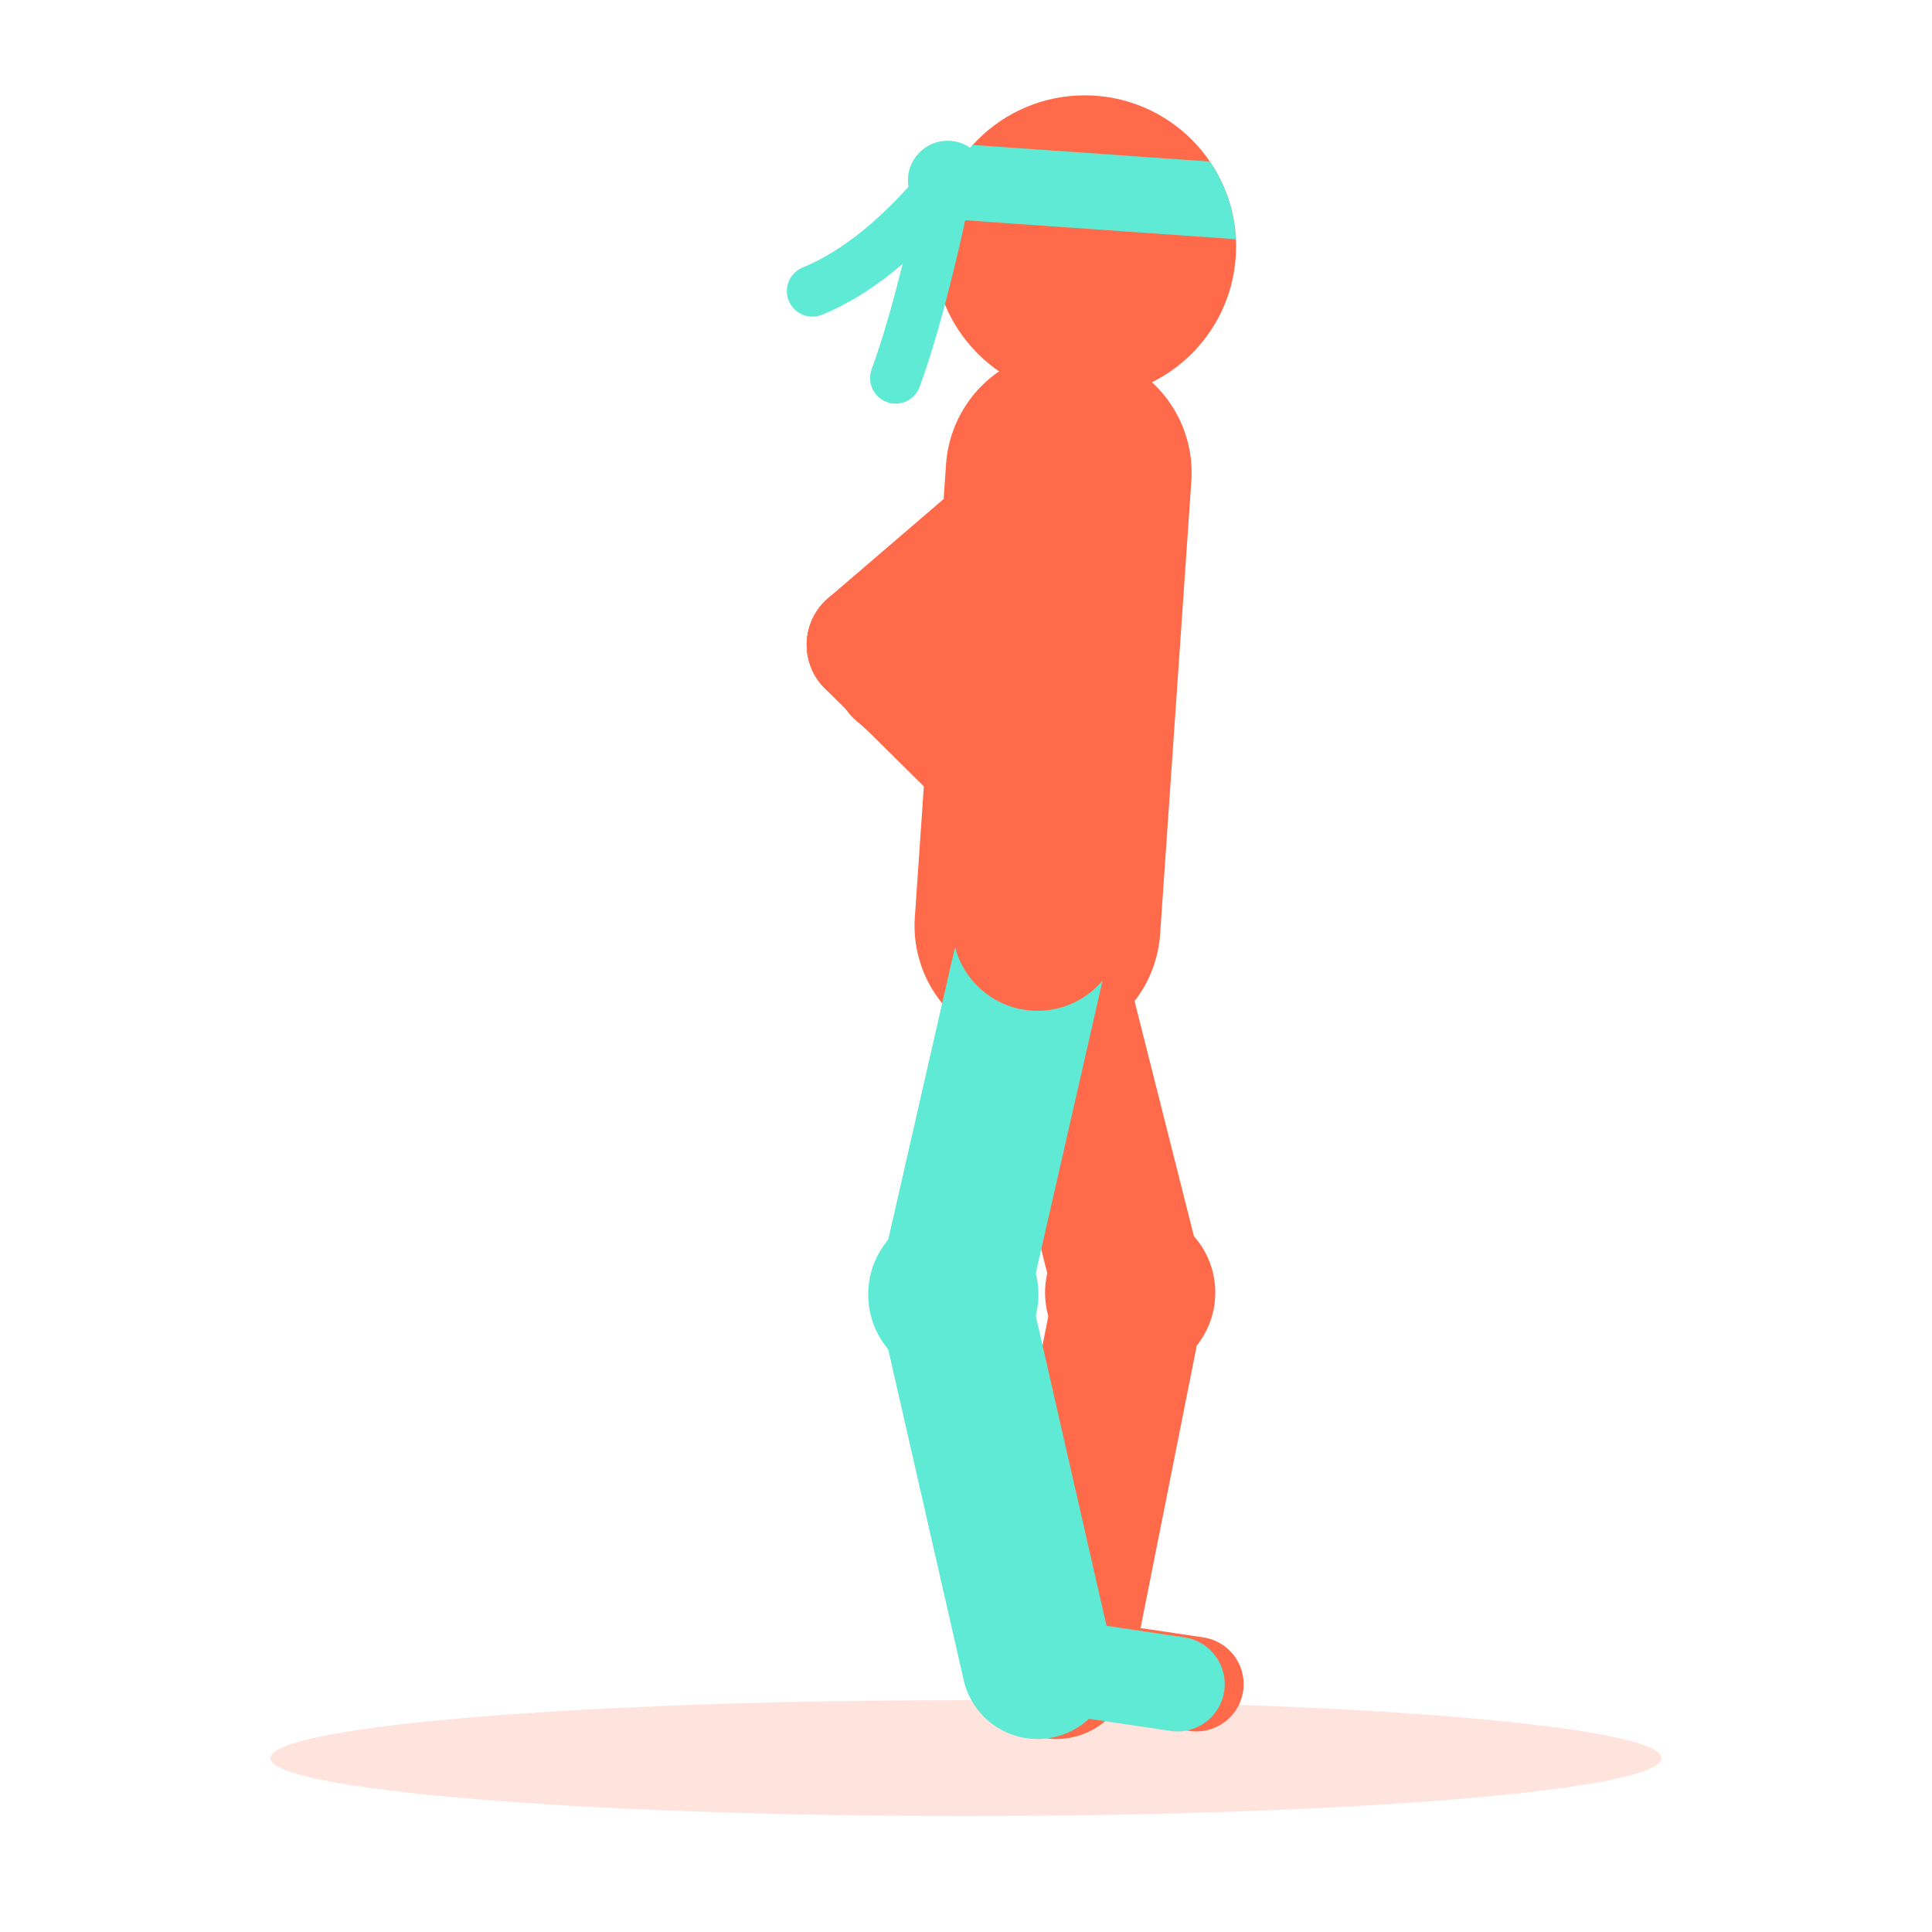
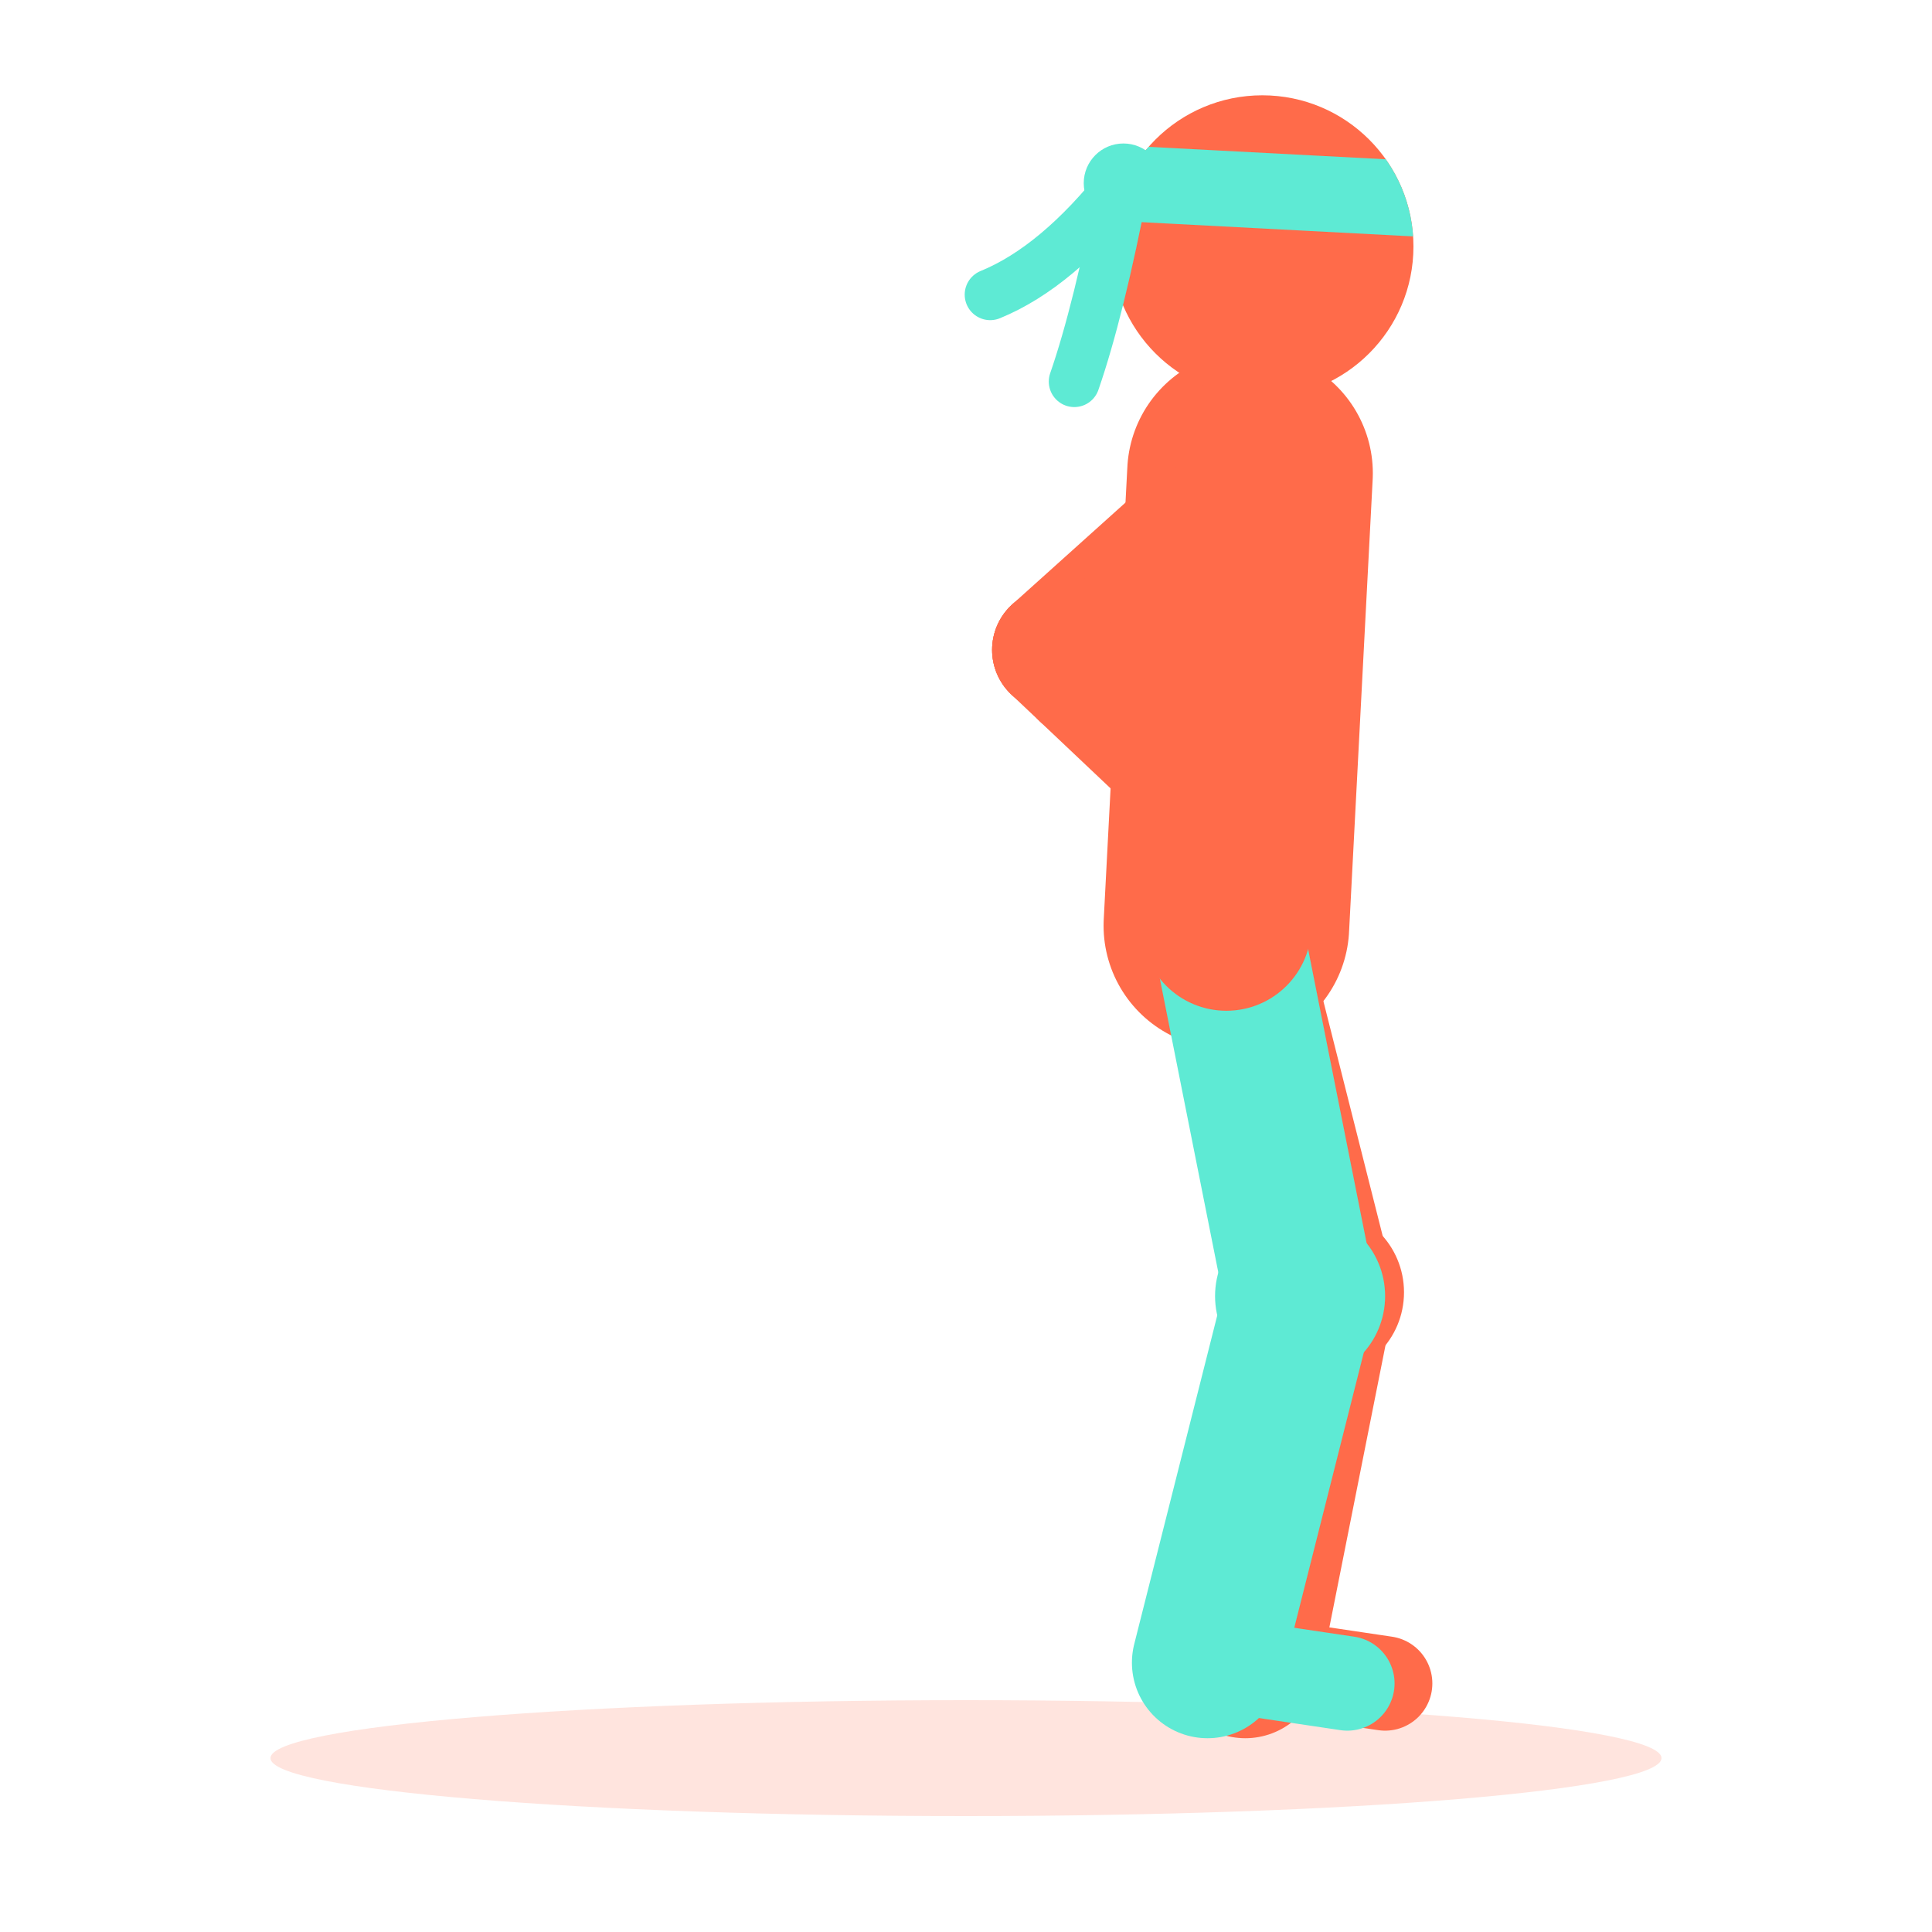
<svg xmlns="http://www.w3.org/2000/svg" viewBox="0 0 200 200" width="200" height="200">
  <ellipse cx="100" cy="182" rx="72" ry="6" fill="#FF6B4A" opacity="0.18" />
-   <g transform="translate(9.5 3.8) scale(0.979)">
-     <line x1="100.0" y1="94.0" x2="109.8" y2="132.8" stroke="#FF6B4A" stroke-width="16" stroke-linecap="round" />
-     <line x1="109.8" y1="132.8" x2="102.0" y2="172.0" stroke="#FF6B4A" stroke-width="16" stroke-linecap="round" />
-     <line x1="102.0" y1="172.0" x2="116.8" y2="174.2" stroke="#FF6B4A" stroke-width="10" stroke-linecap="round" />
-     <circle cx="109.8" cy="132.8" r="9" fill="#FF6B4A" />
-     <line x1="103.3" y1="46.1" x2="82.1" y2="64.3" stroke="#FF6B4A" stroke-width="13" stroke-linecap="round" />
-     <line x1="82.1" y1="64.3" x2="102.0" y2="84.0" stroke="#FF6B4A" stroke-width="13" stroke-linecap="round" />
-     <circle cx="82.1" cy="64.3" r="6.5" fill="#FF6B4A" />
-     <circle cx="102.0" cy="84.0" r="6" fill="#FF6B4A" />
-     <line x1="100.0" y1="94.0" x2="103.3" y2="46.1" stroke="#FF6B4A" stroke-width="26" stroke-linecap="round" />
-     <circle cx="105.0" cy="22.2" r="16" fill="#FF6B4A" />
-     <line x1="100.0" y1="94.0" x2="91.1" y2="133.0" stroke="#5EEAD4" stroke-width="16" stroke-linecap="round" />
-     <line x1="91.1" y1="133.0" x2="100.0" y2="172.0" stroke="#5EEAD4" stroke-width="16" stroke-linecap="round" />
+   <g transform="translate(27.2 3.9) scale(0.978)">
+     <line x1="102.0" y1="94.0" x2="111.8" y2="132.8" stroke="#FF6B4A" stroke-width="16" stroke-linecap="round" />
+     <line x1="111.8" y1="132.8" x2="104.0" y2="172.0" stroke="#FF6B4A" stroke-width="16" stroke-linecap="round" />
+     <line x1="104.0" y1="172.0" x2="118.8" y2="174.2" stroke="#FF6B4A" stroke-width="10" stroke-linecap="round" />
+     <circle cx="111.8" cy="132.8" r="9" fill="#FF6B4A" />
+     <line x1="104.5" y1="46.1" x2="83.7" y2="64.8" stroke="#FF6B4A" stroke-width="13" stroke-linecap="round" />
+     <line x1="83.7" y1="64.8" x2="104.0" y2="84.0" stroke="#FF6B4A" stroke-width="13" stroke-linecap="round" />
+     <circle cx="83.7" cy="64.8" r="6.5" fill="#FF6B4A" />
+     <circle cx="104.0" cy="84.0" r="6" fill="#FF6B4A" />
+     <line x1="102.0" y1="94.0" x2="104.5" y2="46.1" stroke="#FF6B4A" stroke-width="26" stroke-linecap="round" />
+     <circle cx="105.8" cy="22.1" r="16" fill="#FF6B4A" />
+     <line x1="102.0" y1="94.0" x2="109.8" y2="133.2" stroke="#5EEAD4" stroke-width="16" stroke-linecap="round" />
+     <line x1="109.8" y1="133.2" x2="100.0" y2="172.0" stroke="#5EEAD4" stroke-width="16" stroke-linecap="round" />
    <line x1="100.0" y1="172.0" x2="114.8" y2="174.2" stroke="#5EEAD4" stroke-width="10" stroke-linecap="round" />
-     <circle cx="91.1" cy="133.0" r="9" fill="#5EEAD4" />
-     <line x1="103.3" y1="46.1" x2="85.1" y2="67.4" stroke="#FF6B4A" stroke-width="13" stroke-linecap="round" />
-     <line x1="85.1" y1="67.4" x2="106.0" y2="86.0" stroke="#FF6B4A" stroke-width="13" stroke-linecap="round" />
-     <circle cx="85.1" cy="67.4" r="6.5" fill="#FF6B4A" />
-     <circle cx="106.0" cy="86.0" r="6" fill="#FF6B4A" />
-     <circle cx="100.0" cy="94.0" r="9" fill="#FF6B4A" />
+     <circle cx="109.8" cy="133.2" r="9" fill="#5EEAD4" />
+     <line x1="104.5" y1="46.1" x2="86.8" y2="67.7" stroke="#FF6B4A" stroke-width="13" stroke-linecap="round" />
+     <line x1="86.8" y1="67.7" x2="108.0" y2="86.0" stroke="#FF6B4A" stroke-width="13" stroke-linecap="round" />
+     <circle cx="86.8" cy="67.7" r="6.5" fill="#FF6B4A" />
+     <circle cx="108.0" cy="86.0" r="6" fill="#FF6B4A" />
+     <circle cx="102.0" cy="94.0" r="9" fill="#FF6B4A" />
    <clipPath id="hb">
-       <circle cx="105.0" cy="22.2" r="16" />
+       <circle cx="105.8" cy="22.1" r="16" />
    </clipPath>
    <g clip-path="url(#hb)">
-       <rect x="88.0" y="12.3" width="34" height="8.0" fill="#5EEAD4" transform="rotate(4.0 105.0 22.2)" />
+       <rect x="88.8" y="12.2" width="34" height="8.0" fill="#5EEAD4" transform="rotate(3.0 105.8 22.1)" />
    </g>
-     <path d="M90.5,15.2 Q87.7,28.7 85.0,36.1" stroke="#5EEAD4" stroke-width="5.4" stroke-linecap="round" fill="none" />
-     <path d="M90.5,15.2 Q83.3,24.0 76.2,26.9" stroke="#5EEAD4" stroke-width="5.4" stroke-linecap="round" fill="none" />
-     <circle cx="90.5" cy="15.2" r="4.2" fill="#5EEAD4" />
+     <path d="M91.1,15.4 Q88.5,28.9 85.9,36.4" stroke="#5EEAD4" stroke-width="5.4" stroke-linecap="round" fill="none" />
+     <path d="M91.1,15.4 Q84.1,24.3 77.0,27.2" stroke="#5EEAD4" stroke-width="5.4" stroke-linecap="round" fill="none" />
+     <circle cx="91.1" cy="15.4" r="4.2" fill="#5EEAD4" />
  </g>
</svg>
